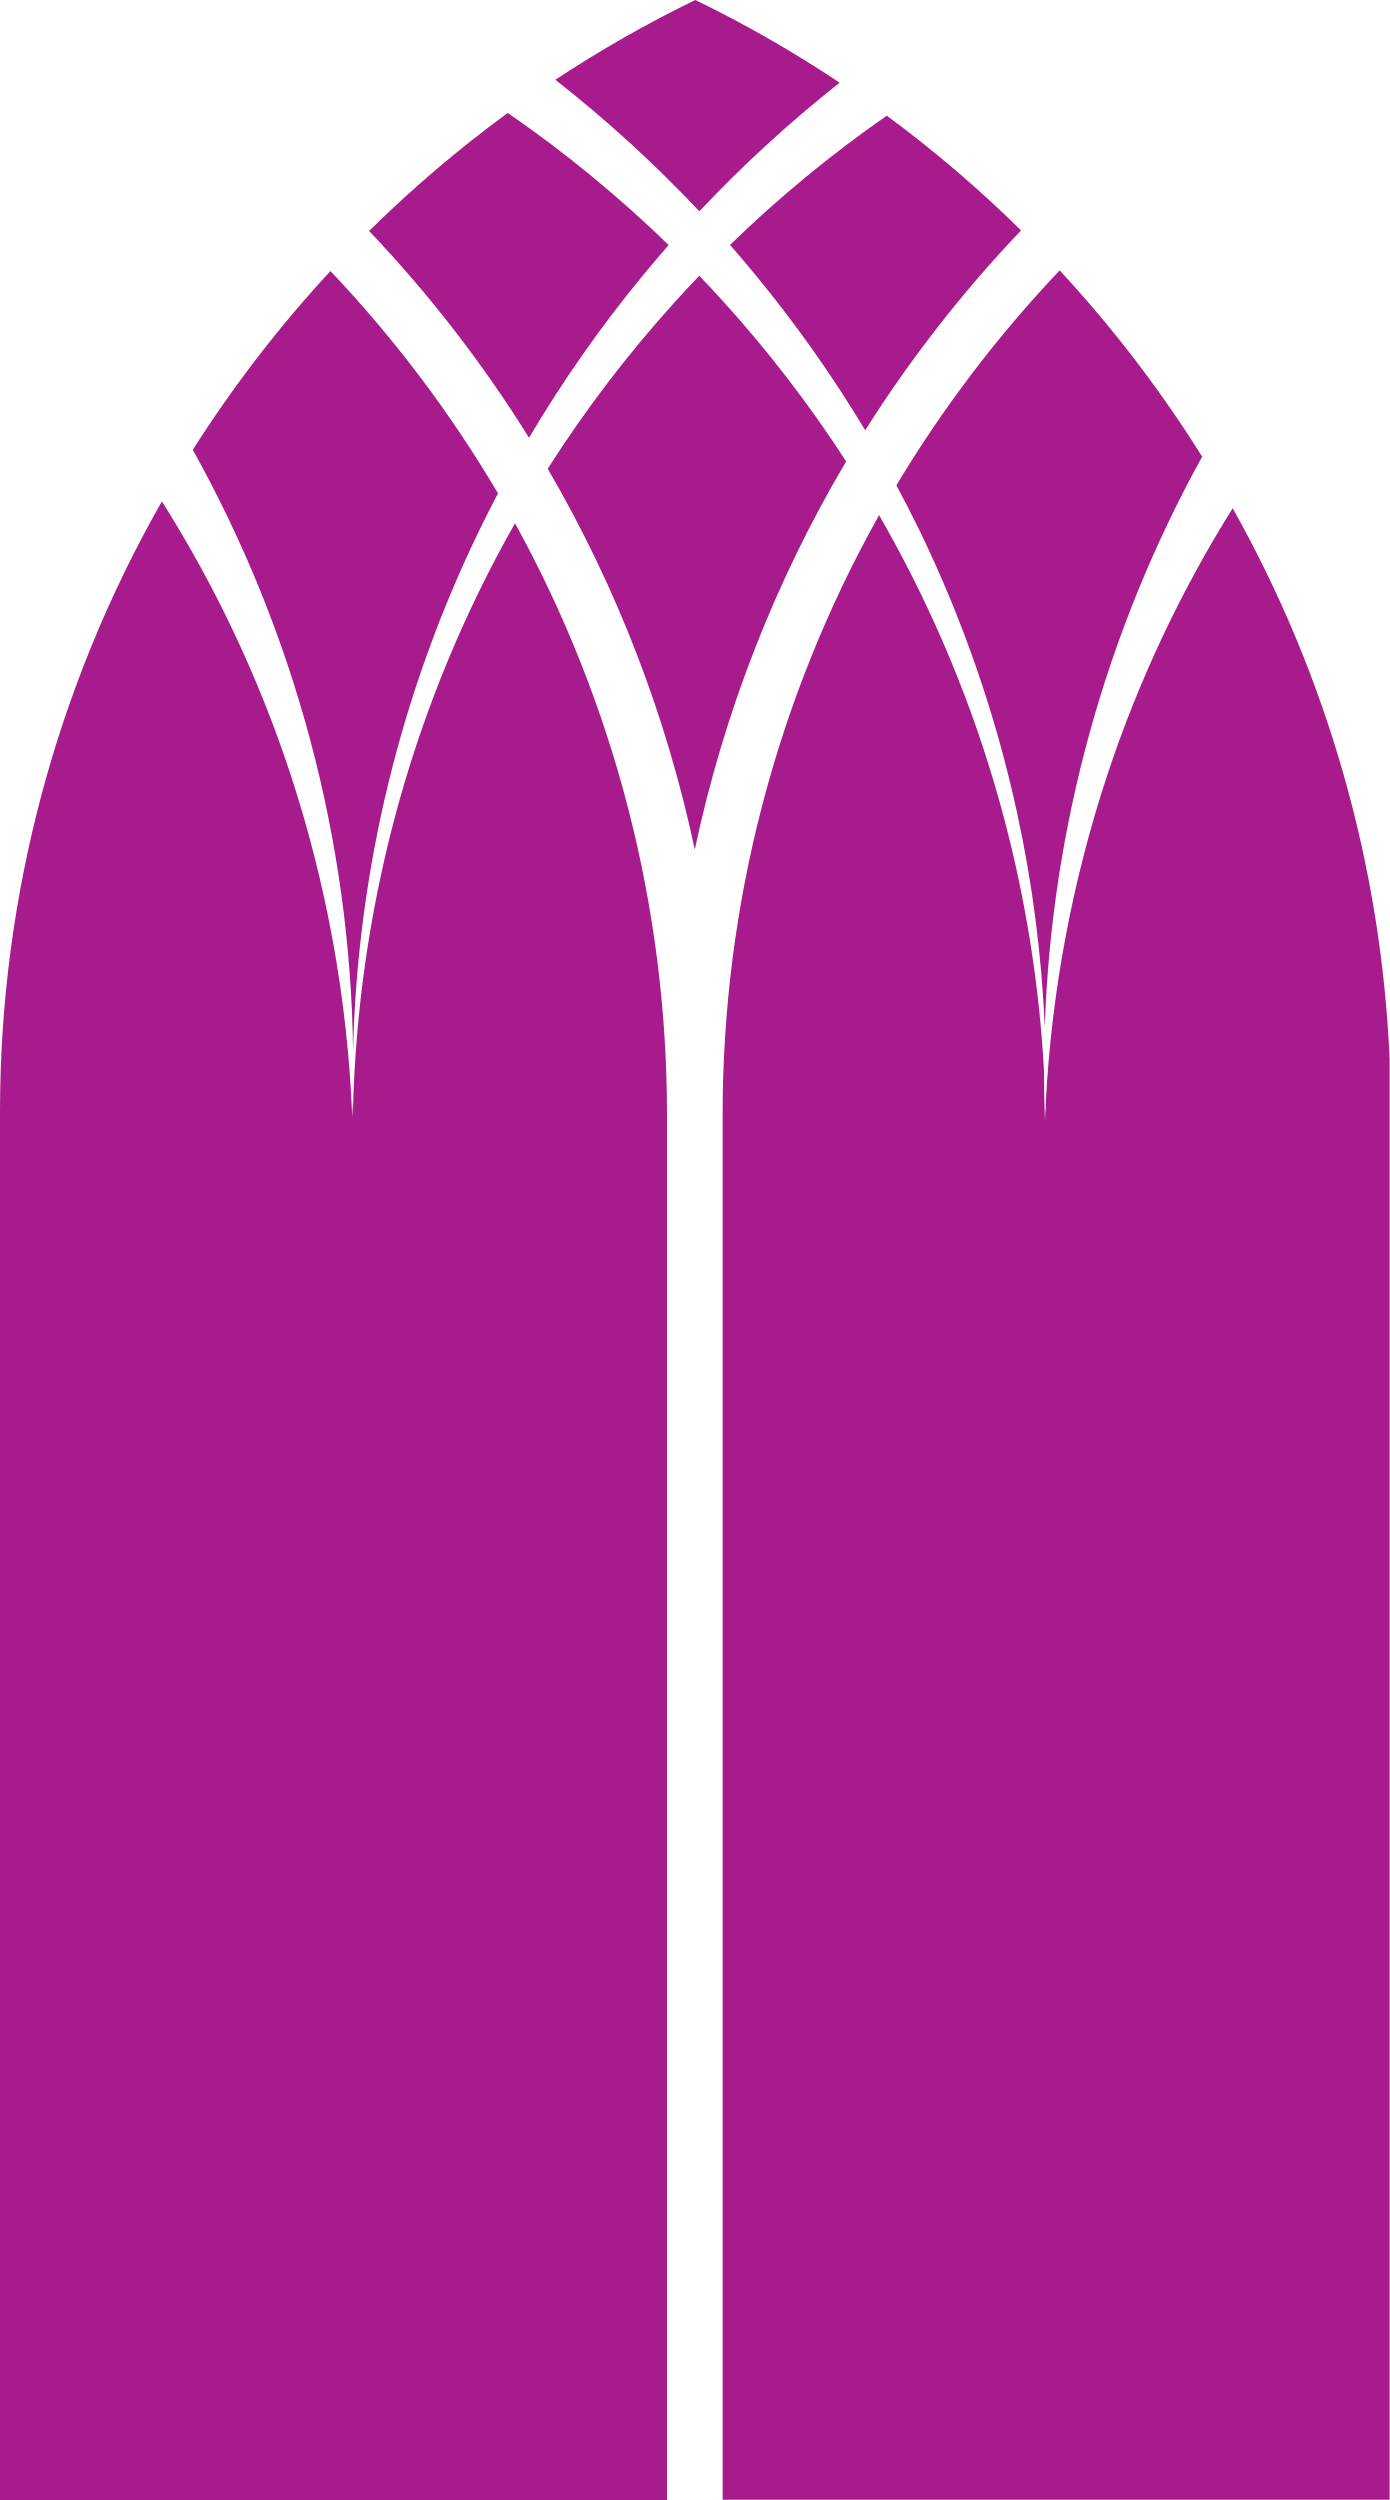
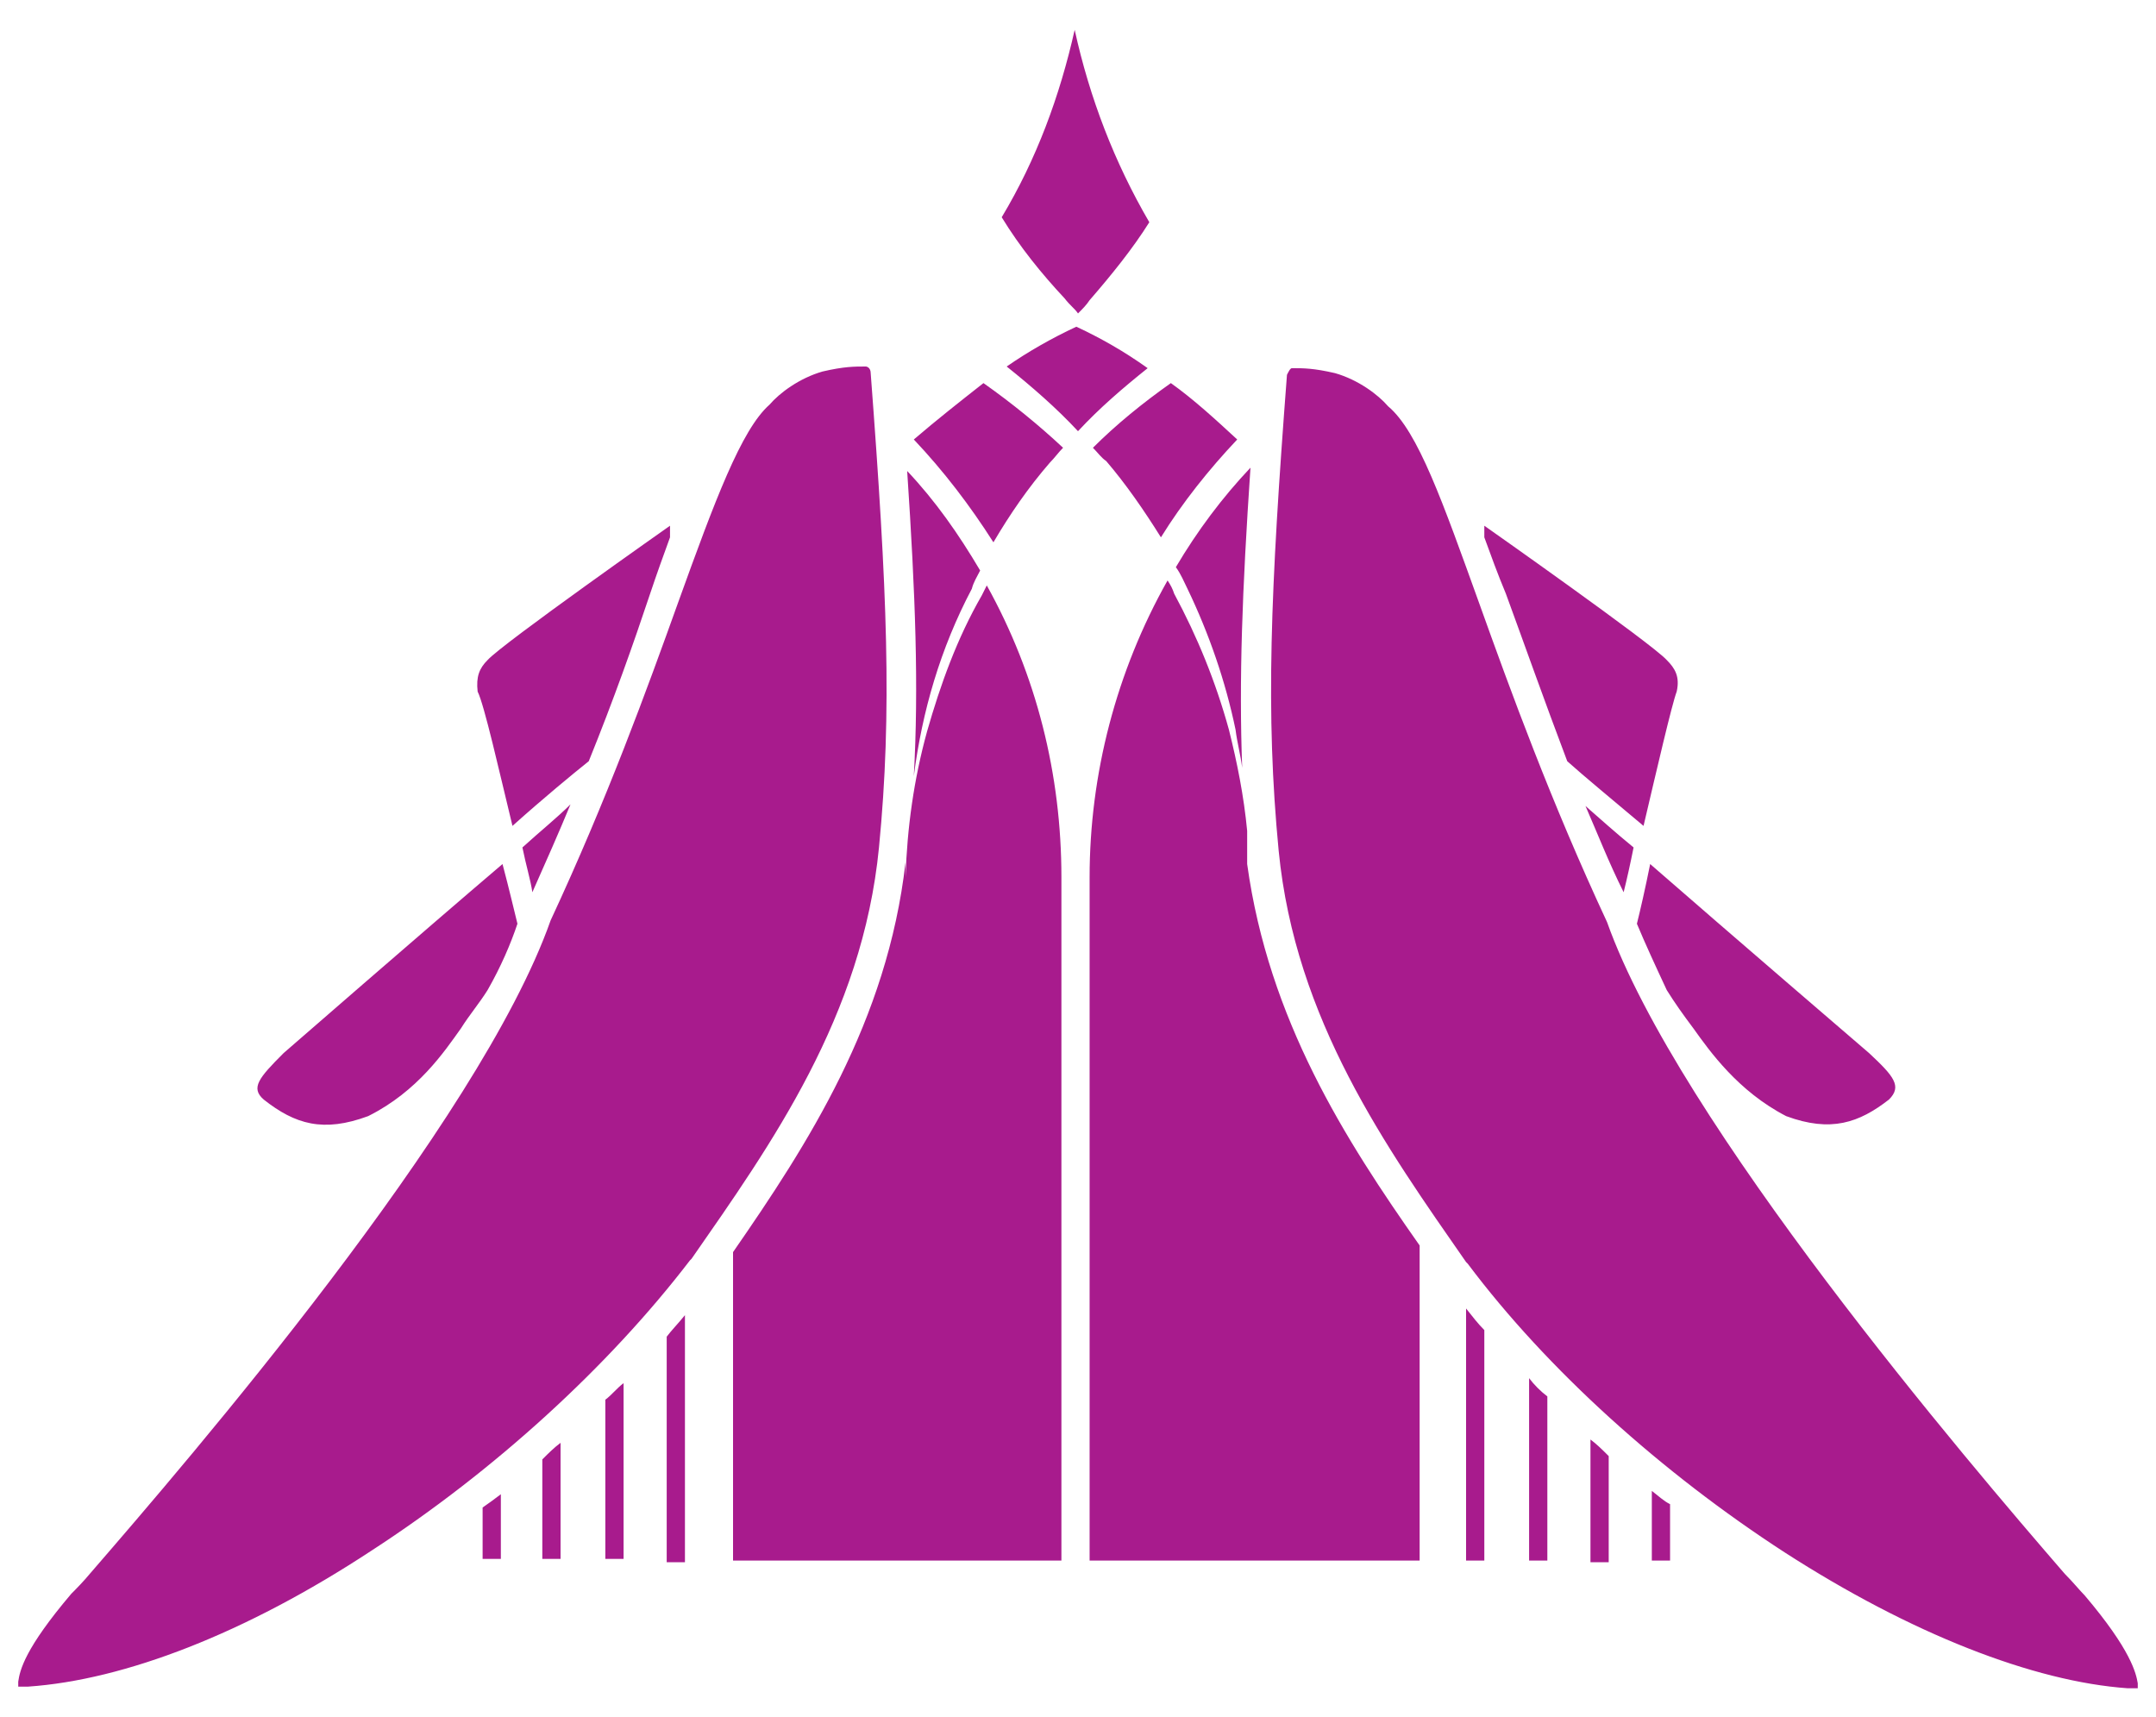
- <svg xmlns="http://www.w3.org/2000/svg" width="55" height="98.953">
-   <path d="M262.867 225.712a48.967 48.967 0 0 1 6.631 8.8q-.374.712-.726 1.435a49.942 49.942 0 0 0-5.01 20.619 50.224 50.224 0 0 0-6.344-23.777 49.346 49.346 0 0 1 5.449-7.077Zm14.42 22.9a50.935 50.935 0 0 1 5.991-15.364 49.34 49.34 0 0 0-4.835-6.3q-.481-.532-.977-1.048-.5.517-.977 1.048a49.344 49.344 0 0 0-5.023 6.589 50.879 50.879 0 0 1 5.82 15.07Zm5.734-30.356a48.377 48.377 0 0 0-5.712-3.273 48.335 48.335 0 0 0-5.541 3.159 51.182 51.182 0 0 1 5.7 5.206 51.2 51.2 0 0 1 5.553-5.091Zm-7.78 7.618q.5-.6 1.012-1.191a49.158 49.158 0 0 0-6.368-5.229 48.807 48.807 0 0 0-5.488 4.673 50.9 50.9 0 0 1 6.33 8.185 50.785 50.785 0 0 1 4.514-6.437Zm.946 33.336v-.114a48.514 48.514 0 0 0-6.015-23.4q-.214.377-.422.757a49.164 49.164 0 0 0-4.335 10.879 50.057 50.057 0 0 0-1.658 11.661c0-.164-.005-.328-.007-.492-.006.237-.012.475-.021.712a49.755 49.755 0 0 0-2.478-13.688 48.857 48.857 0 0 0-5.056-10.695 48.771 48.771 0 0 0-6.408 24.108v55h26.4Zm22.391-24.11a48.865 48.865 0 0 0-4.954 10.531 49.717 49.717 0 0 0-2.442 12.946c0 .138 0 .275-.006.413 0-.057 0-.115-.005-.172-.008.167-.018.334-.024.5a49.312 49.312 0 0 1-.037-1.962 49.917 49.917 0 0 0-1.592-10.029 49.133 49.133 0 0 0-4.335-10.879q-.295-.542-.6-1.075a48.5 48.5 0 0 0-6.193 23.729v54.825h26.4v-57.009a48.82 48.82 0 0 0-6.212-21.818Zm-8.38-11a48.854 48.854 0 0 0-5.311-4.538 49.171 49.171 0 0 0-6.206 5.117q.515.588 1.012 1.191a50.826 50.826 0 0 1 4.339 6.143 50.913 50.913 0 0 1 6.168-7.907Zm-.144 23.1a50.1 50.1 0 0 1 1.086 8.431 50.174 50.174 0 0 1 6.23-22.571 49.353 49.353 0 0 0-5.64-7.374 49 49 0 0 0-6.463 8.506q.465.869.9 1.754a49.962 49.962 0 0 1 3.887 11.254Z" transform="translate(-249.787 -214.984)" style="fill:#a81b8d" />
+ <svg xmlns="http://www.w3.org/2000/svg" viewBox="0 0 130 103.5" style="enable-background:new 0 0 130 103.5" xml:space="preserve">
+   <path d="M37.6 83.4V94h-1.1v-9.6c.4-.3.7-.7 1.1-1zm2.6-2.8v13.6h1.1V79.3c-.4.5-.8.9-1.1 1.3zM29.1 90.9V94h1.1v-3.9c-.4.3-.8.6-1.1.8zm3.6-2.9v6h1.1v-7c-.4.3-.7.6-1.1 1zm63.2-1.2v7.4H97v-6.4c-.4-.4-.7-.7-1.1-1zm3.7 3.1v4.2h1.1v-3.4c-.4-.2-.7-.5-1.1-.8zm-11.2-11v15.2h1.1V80.2c-.4-.4-.7-.8-1.1-1.3zm3.8 4.2v11h1.1v-9.9c-.4-.3-.8-.7-1.1-1.1zm15.4 10.5c7.6 4.9 15 7.8 20.7 8.2h.6v-.3c-.1-.6-.4-2-3.2-5.3-.3-.3-.7-.8-1.2-1.3-5.8-6.7-23.3-27.2-27.6-39.3-3.4-7.3-5.8-13.9-7.7-19.2-2.2-6.1-3.7-10.4-5.5-11.9-.6-.7-1.8-1.6-3.2-2-1.3-.3-1.9-.3-2.6-.3-.1 0-.2.2-.3.4-1 13.1-1.3 20.4-.5 28.7 1 10.2 6.5 17.9 11.3 24.8l.1.1c4.8 6.4 11.7 12.6 19.1 17.4zM52.5 22.5c0-.3-.2-.4-.3-.4-.7 0-1.3 0-2.6.3-1.4.4-2.6 1.3-3.2 2-1.7 1.5-3.3 5.8-5.5 11.9-1.9 5.3-4.3 11.9-7.7 19.2-4.3 12.2-21.9 32.6-27.7 39.3-.5.6-.9 1-1.2 1.3-2.8 3.3-3.1 4.6-3.2 5.3v.3h.6c5.8-.4 13.1-3.2 20.7-8.2 7.4-4.8 14.3-11.1 19.2-17.5l.1-.1C46.5 69 52 61.3 53 51.1c.8-8.2.5-15.4-.5-28.6zm45.4 31.3c.2-.8.4-1.7.6-2.7-1.1-.9-2.1-1.8-2.9-2.5.7 1.6 1.4 3.4 2.3 5.2zm-7.1-18c1.1 3 2.3 6.4 3.7 10.1 1 .9 2.7 2.3 4.6 3.9.8-3.4 1.7-7.3 2-8.1.2-.9-.1-1.4-.6-1.9-.9-1-11-8.1-11-8.1v.7c.4 1.1.8 2.2 1.3 3.4zm7.9 19.9c.5 1.2 1.1 2.5 1.8 4 .5.8 1 1.5 1.6 2.3 1 1.4 2.7 3.8 5.6 5.3 2.7 1 4.4.4 6.2-1 .8-.8.3-1.4-1.2-2.8 0 0-8.5-7.3-13.2-11.4-.3 1.5-.6 2.8-.8 3.6zM22.2 67.3c3-1.5 4.6-3.9 5.6-5.3.5-.8 1.1-1.5 1.6-2.3.8-1.4 1.4-2.8 1.8-4-.2-.8-.5-2.1-.9-3.6-4.7 4-13.2 11.4-13.2 11.4-1.5 1.5-2 2.1-1.2 2.8 1.9 1.5 3.6 2 6.3 1zm8.7-17.5c1.9-1.7 3.6-3.1 4.6-3.9 1.5-3.7 2.7-7.1 3.7-10.1.4-1.2.8-2.3 1.2-3.4v-.7s-10.1 7.1-11 8.1c-.5.5-.7 1-.6 1.9.4.8 1.3 4.8 2.1 8.1zm.6 1.3c.2 1 .5 2 .6 2.7.8-1.8 1.6-3.6 2.3-5.3-.8.8-1.8 1.6-2.9 2.6zM65 18.9c.3-.3.5-.5.7-.8 1.3-1.5 2.6-3.1 3.6-4.7-2.1-3.6-3.6-7.5-4.5-11.6-.9 4-2.3 7.8-4.4 11.3 1.1 1.8 2.4 3.4 3.8 4.9.3.4.6.6.8.9zm.9 8.1c1.4-1.4 3-2.7 4.7-3.9 1.4 1 2.7 2.2 4 3.4-1.7 1.8-3.3 3.8-4.6 5.9-1-1.6-2.1-3.2-3.3-4.6-.3-.2-.5-.5-.8-.8zm9.5 1.2c-.5 7.4-.7 12.8-.5 18.1-.1-.8-.3-1.5-.4-2.3-.6-2.9-1.6-5.8-2.9-8.5-.2-.4-.4-.9-.7-1.3 1.3-2.2 2.8-4.2 4.5-6zM55.1 46.8c.3-5.4.1-10.9-.4-18.4 1.7 1.8 3.1 3.8 4.4 6-.2.4-.4.7-.5 1.1-1.9 3.6-3 7.4-3.5 11.3zm4.4-11.5c3 5.4 4.5 11.4 4.5 17.6v41.2H44.2V75.5C48.7 69 53.5 61.6 54.6 52v1-.5.4c.1-3 .5-5.9 1.3-8.8.8-2.8 1.8-5.6 3.3-8.2l.3-.6zM65 26c-1.3-1.4-2.8-2.7-4.3-3.9 1.3-.9 2.7-1.7 4.2-2.4 1.5.7 2.9 1.5 4.3 2.5-1.5 1.2-2.9 2.4-4.2 3.8zm20.6 49.1v19H65.7V52.9c0-6.2 1.6-12.4 4.7-17.9.2.3.3.5.4.8 1.4 2.6 2.5 5.3 3.3 8.2.5 2 .9 4 1.1 6.1v3-.4.1-.7c1.3 9.4 5.9 16.6 10.4 23zm-26.3-52c1.7 1.2 3.3 2.5 4.8 3.9-.3.3-.5.6-.8.9-1.3 1.5-2.4 3.1-3.4 4.8-1.4-2.2-3-4.3-4.8-6.2 1.4-1.2 2.8-2.3 4.2-3.4z" style="fill:#a81b8d" />
</svg>
